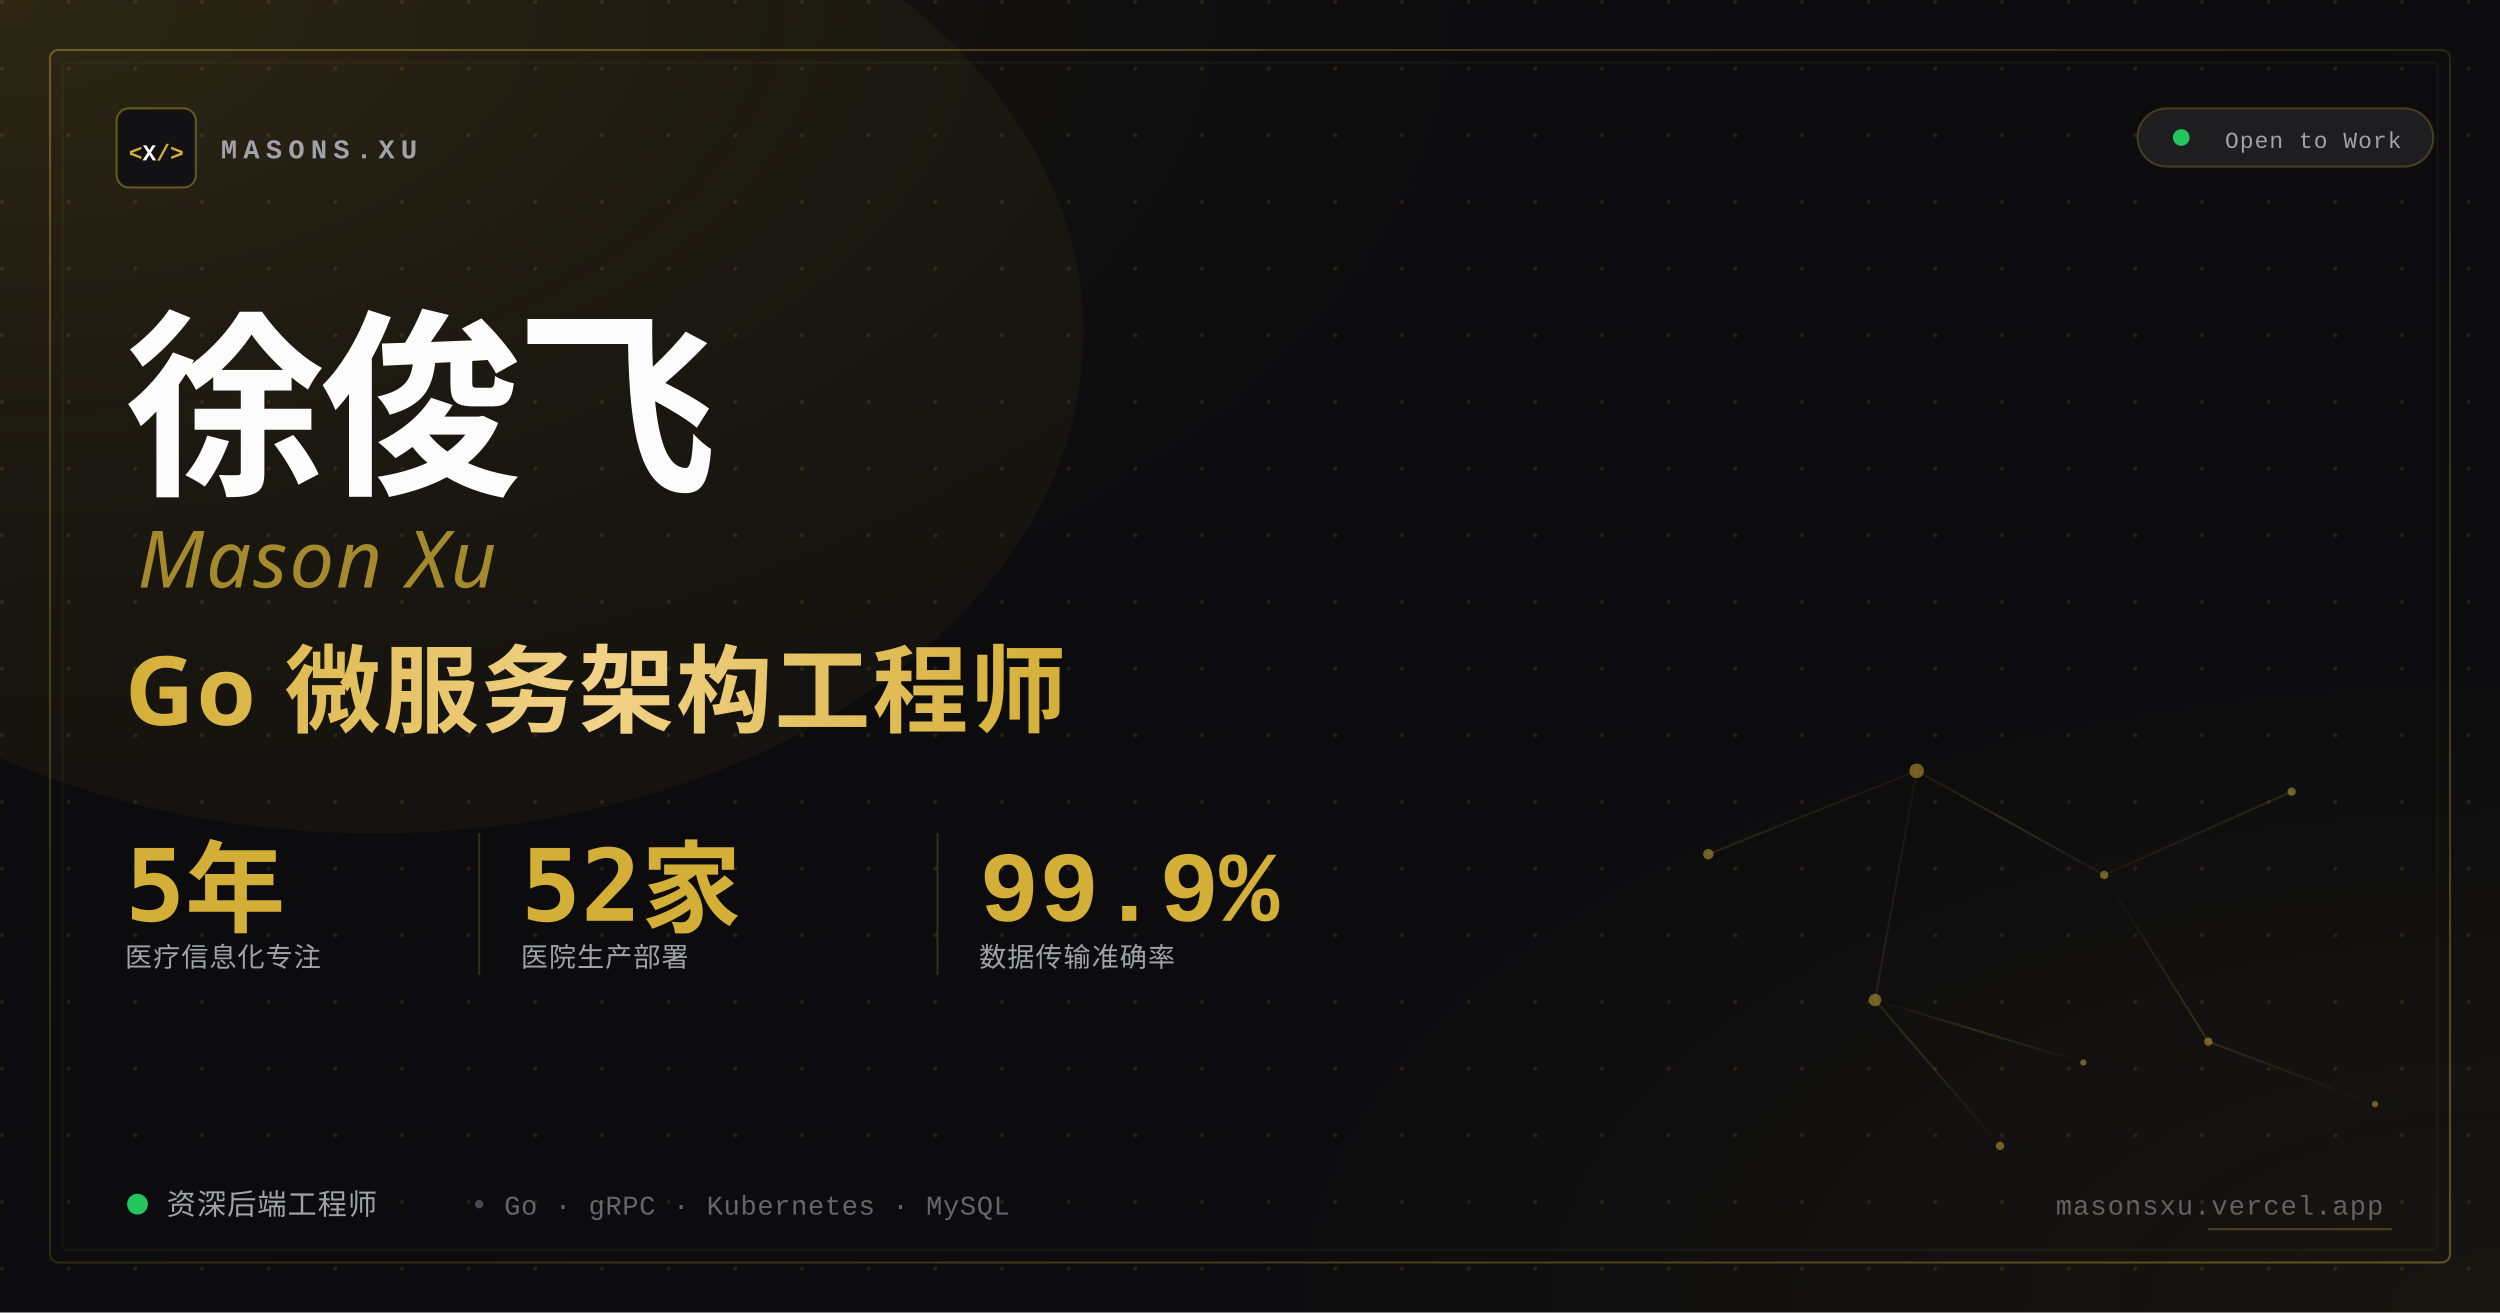
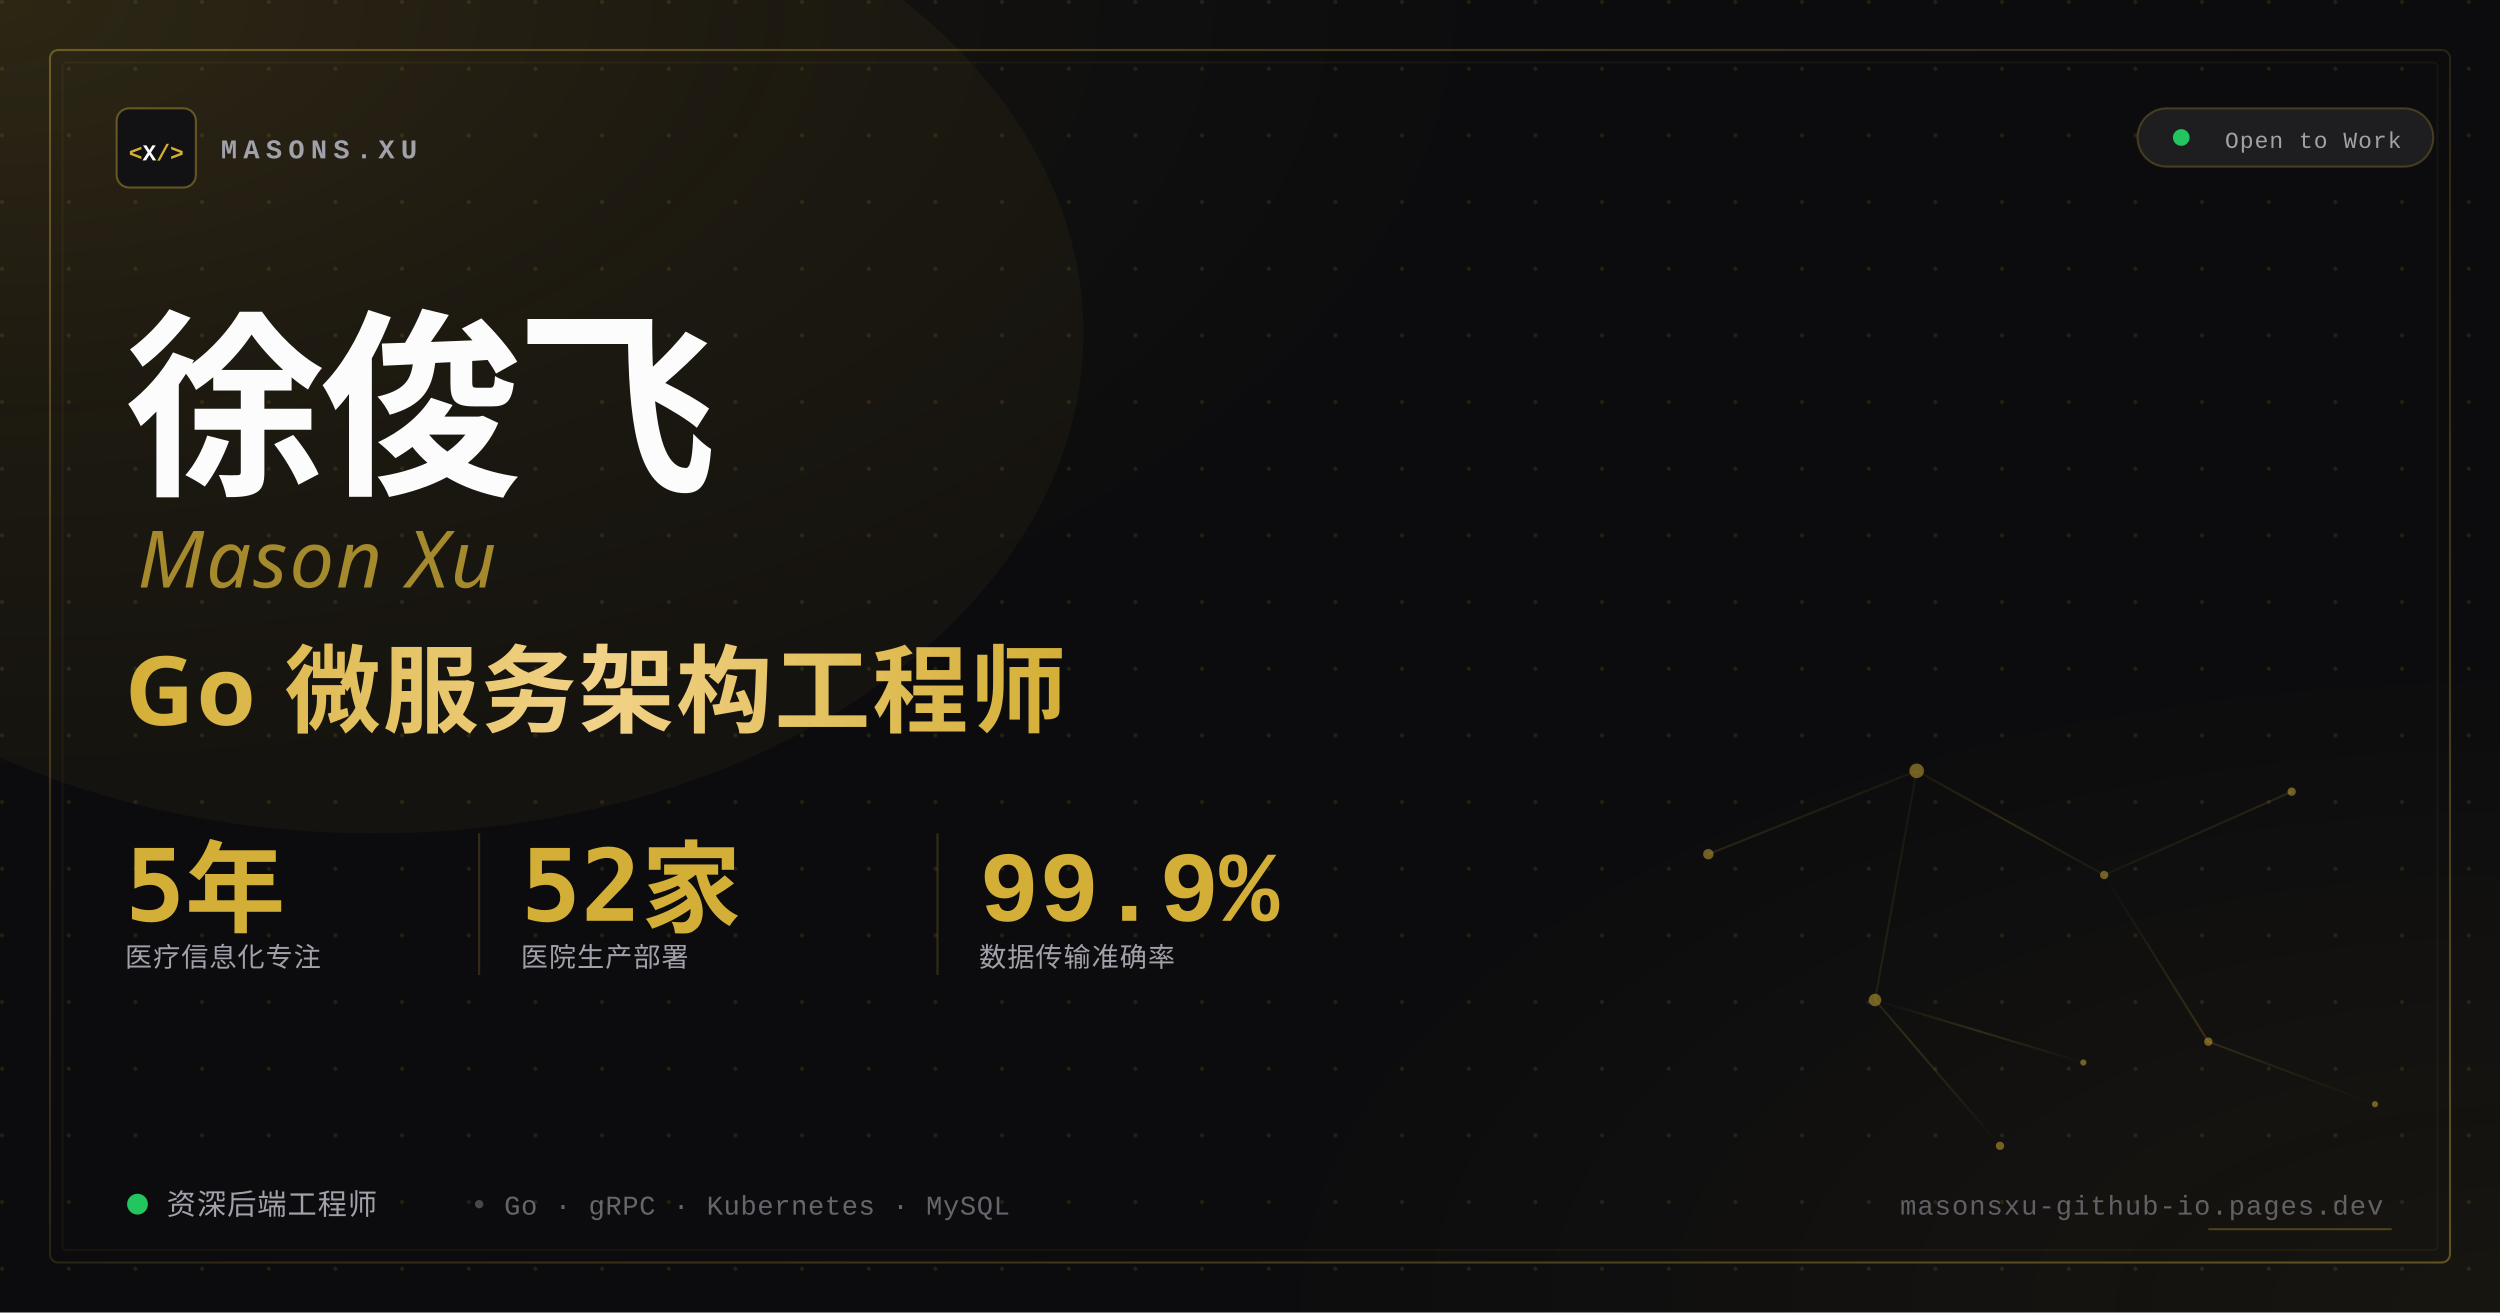
<svg xmlns="http://www.w3.org/2000/svg" viewBox="0 0 1200 630" width="1200" height="630">
  <defs>
    <pattern id="dotGrid" x="0" y="0" width="32" height="32" patternUnits="userSpaceOnUse">
      <circle cx="1" cy="1" r="1" fill="rgba(212,175,55,0.12)" />
    </pattern>
    <radialGradient id="glowTL" cx="0%" cy="0%" r="60%">
      <stop offset="0%" stop-color="#D4AF37" stop-opacity="0.12" />
      <stop offset="60%" stop-color="#D4AF37" stop-opacity="0.03" />
      <stop offset="100%" stop-color="#D4AF37" stop-opacity="0" />
    </radialGradient>
    <radialGradient id="glowBR" cx="100%" cy="100%" r="50%">
      <stop offset="0%" stop-color="#D4AF37" stop-opacity="0.06" />
      <stop offset="100%" stop-color="#D4AF37" stop-opacity="0" />
    </radialGradient>
    <linearGradient id="goldGrad" x1="0%" y1="0%" x2="100%" y2="0%">
      <stop offset="0%" stop-color="#D4AF37" />
      <stop offset="50%" stop-color="#F2D288" />
      <stop offset="100%" stop-color="#D4AF37" />
    </linearGradient>
    <linearGradient id="dividerGrad" x1="0%" y1="0%" x2="100%" y2="0%">
      <stop offset="0%" stop-color="#D4AF37" stop-opacity="0" />
      <stop offset="20%" stop-color="#D4AF37" stop-opacity="0.6" />
      <stop offset="80%" stop-color="#D4AF37" stop-opacity="0.6" />
      <stop offset="100%" stop-color="#D4AF37" stop-opacity="0" />
    </linearGradient>
    <linearGradient id="constellGrad" x1="0%" y1="0%" x2="100%" y2="100%">
      <stop offset="0%" stop-color="#D4AF37" stop-opacity="0" />
      <stop offset="50%" stop-color="#D4AF37" stop-opacity="0.5" />
      <stop offset="100%" stop-color="#D4AF37" stop-opacity="0" />
    </linearGradient>
    <linearGradient id="borderGrad" x1="0%" y1="0%" x2="100%" y2="100%">
      <stop offset="0%" stop-color="#D4AF37" stop-opacity="0.4" />
      <stop offset="50%" stop-color="#D4AF37" stop-opacity="0.15" />
      <stop offset="100%" stop-color="#D4AF37" stop-opacity="0.4" />
    </linearGradient>
    <clipPath id="outerClip">
      <rect x="0" y="0" width="1200" height="630" rx="0" />
    </clipPath>
  </defs>
  <rect width="1200" height="630" fill="#0C0C0E" />
  <rect width="1200" height="630" fill="url(#dotGrid)" opacity="1" />
  <rect width="1200" height="630" fill="url(#glowTL)" />
  <rect width="1200" height="630" fill="url(#glowBR)" />
  <ellipse cx="180" cy="160" rx="340" ry="240" fill="#D4AF37" fill-opacity="0.05" />
  <g opacity="0.35" stroke="url(#constellGrad)" stroke-width="1" fill="none">
    <path d="M820,410 L920,370 L1010,420 L1100,380" />
    <path d="M920,370 L900,480 L960,550" />
    <path d="M1010,420 L1060,500 L1140,530" />
    <path d="M900,480 L1000,510" />
  </g>
  <g fill="#D4AF37" opacity="0.5">
    <circle cx="820" cy="410" r="2.5" />
    <circle cx="920" cy="370" r="3.5" />
    <circle cx="1010" cy="420" r="2" />
    <circle cx="1100" cy="380" r="2" />
    <circle cx="900" cy="480" r="3" />
    <circle cx="960" cy="550" r="2" />
    <circle cx="1060" cy="500" r="2" />
    <circle cx="1140" cy="530" r="1.5" />
    <circle cx="1000" cy="510" r="1.5" />
  </g>
  <rect x="24" y="24" width="1152" height="582" rx="4" fill="none" stroke="url(#borderGrad)" stroke-width="1" />
  <rect x="30" y="30" width="1140" height="570" rx="2" fill="none" stroke="#D4AF37" stroke-opacity="0.06" stroke-width="1" />
  <rect x="56" y="52" width="38" height="38" rx="6" fill="#121214" stroke="#D4AF37" stroke-opacity="0.4" stroke-width="1" />
  <text x="75" y="77" text-anchor="middle" font-family="'Courier New', monospace" font-size="11" font-weight="bold" fill="#FCFCFC">
    <tspan fill="#D4AF37">&lt;</tspan>X<tspan fill="#D4AF37">/&gt;</tspan>
  </text>
  <text x="106" y="76" font-family="'Courier New', 'JetBrains Mono', monospace" font-size="13" font-weight="700" letter-spacing="3" fill="#A1A1AA">MASONS.XU</text>
  <rect x="1026" y="52" width="142" height="28" rx="14" fill="#1E1E21" stroke="#D4AF37" stroke-opacity="0.25" stroke-width="1" />
  <circle cx="1047" cy="66" r="4" fill="#22C55E" />
  <text x="1068" y="71" font-family="'Courier New', monospace" font-size="11" fill="#A1A1AA" letter-spacing="0.5">Open to Work</text>
  <text x="60" y="230" font-family="'Noto Sans SC', sans-serif" font-size="96" font-weight="700" fill="#FCFCFC" letter-spacing="-2">徐俊飞</text>
  <text x="66" y="282" font-family="'Noto Sans SC', sans-serif" font-size="38" font-style="italic" font-weight="400" fill="#D4AF37" fill-opacity="0.75" letter-spacing="1">Mason Xu</text>
  <text x="60" y="348" font-family="'Noto Sans SC', sans-serif" font-size="46" font-weight="700" fill="url(#goldGrad)" letter-spacing="1">Go 微服务架构工程师</text>
  <line x1="60" y1="376" x2="760" y2="376" stroke="url(#dividerGrad)" stroke-width="1" />
  <g transform="translate(60, 390)">
    <text y="52" font-family="'Noto Sans SC', monospace" font-size="48" font-weight="700" fill="#D4AF37">5年</text>
    <text y="74" font-family="'Noto Sans SC', sans-serif" font-size="13" fill="#A1A1AA" letter-spacing="0.5">医疗信息化专注</text>
  </g>
  <line x1="230" y1="400" x2="230" y2="468" stroke="#D4AF37" stroke-opacity="0.2" stroke-width="1" />
  <g transform="translate(250, 390)">
    <text y="52" font-family="'Noto Sans SC', monospace" font-size="48" font-weight="700" fill="#D4AF37">52家</text>
    <text y="74" font-family="'Noto Sans SC', sans-serif" font-size="13" fill="#A1A1AA" letter-spacing="0.5">医院生产部署</text>
  </g>
  <line x1="450" y1="400" x2="450" y2="468" stroke="#D4AF37" stroke-opacity="0.2" stroke-width="1" />
  <g transform="translate(470, 390)">
    <text y="52" font-family="'Courier New', 'JetBrains Mono', monospace" font-size="48" font-weight="700" fill="#D4AF37">99.9%</text>
    <text y="74" font-family="'Noto Sans SC', sans-serif" font-size="13" fill="#A1A1AA" letter-spacing="0.5">数据传输准确率</text>
  </g>
  <circle cx="66" cy="578" r="5" fill="#22C55E" />
  <text x="80" y="583" font-family="'Noto Sans SC', sans-serif" font-size="14" fill="#A1A1AA" letter-spacing="0.5">资深后端工程师</text>
  <circle cx="230" cy="578" r="2" fill="#A1A1AA" fill-opacity="0.4" />
  <text x="242" y="583" font-family="'Courier New', monospace" font-size="13" fill="#A1A1AA" fill-opacity="0.6" letter-spacing="0.3">Go · gRPC · Kubernetes · MySQL</text>
-   <text x="1144" y="583" text-anchor="end" font-family="'Courier New', 'JetBrains Mono', monospace" font-size="13" fill="#A1A1AA" fill-opacity="0.55" letter-spacing="0.5">masonsxu.vercel.app</text>
+   <text x="1144" y="583" text-anchor="end" font-family="'Courier New', 'JetBrains Mono', monospace" font-size="13" fill="#A1A1AA" fill-opacity="0.55" letter-spacing="0.5">masonsxu-github-io.pages.dev</text>
  <line x1="1060" y1="590" x2="1148" y2="590" stroke="#D4AF37" stroke-opacity="0.3" stroke-width="1" />
</svg>
